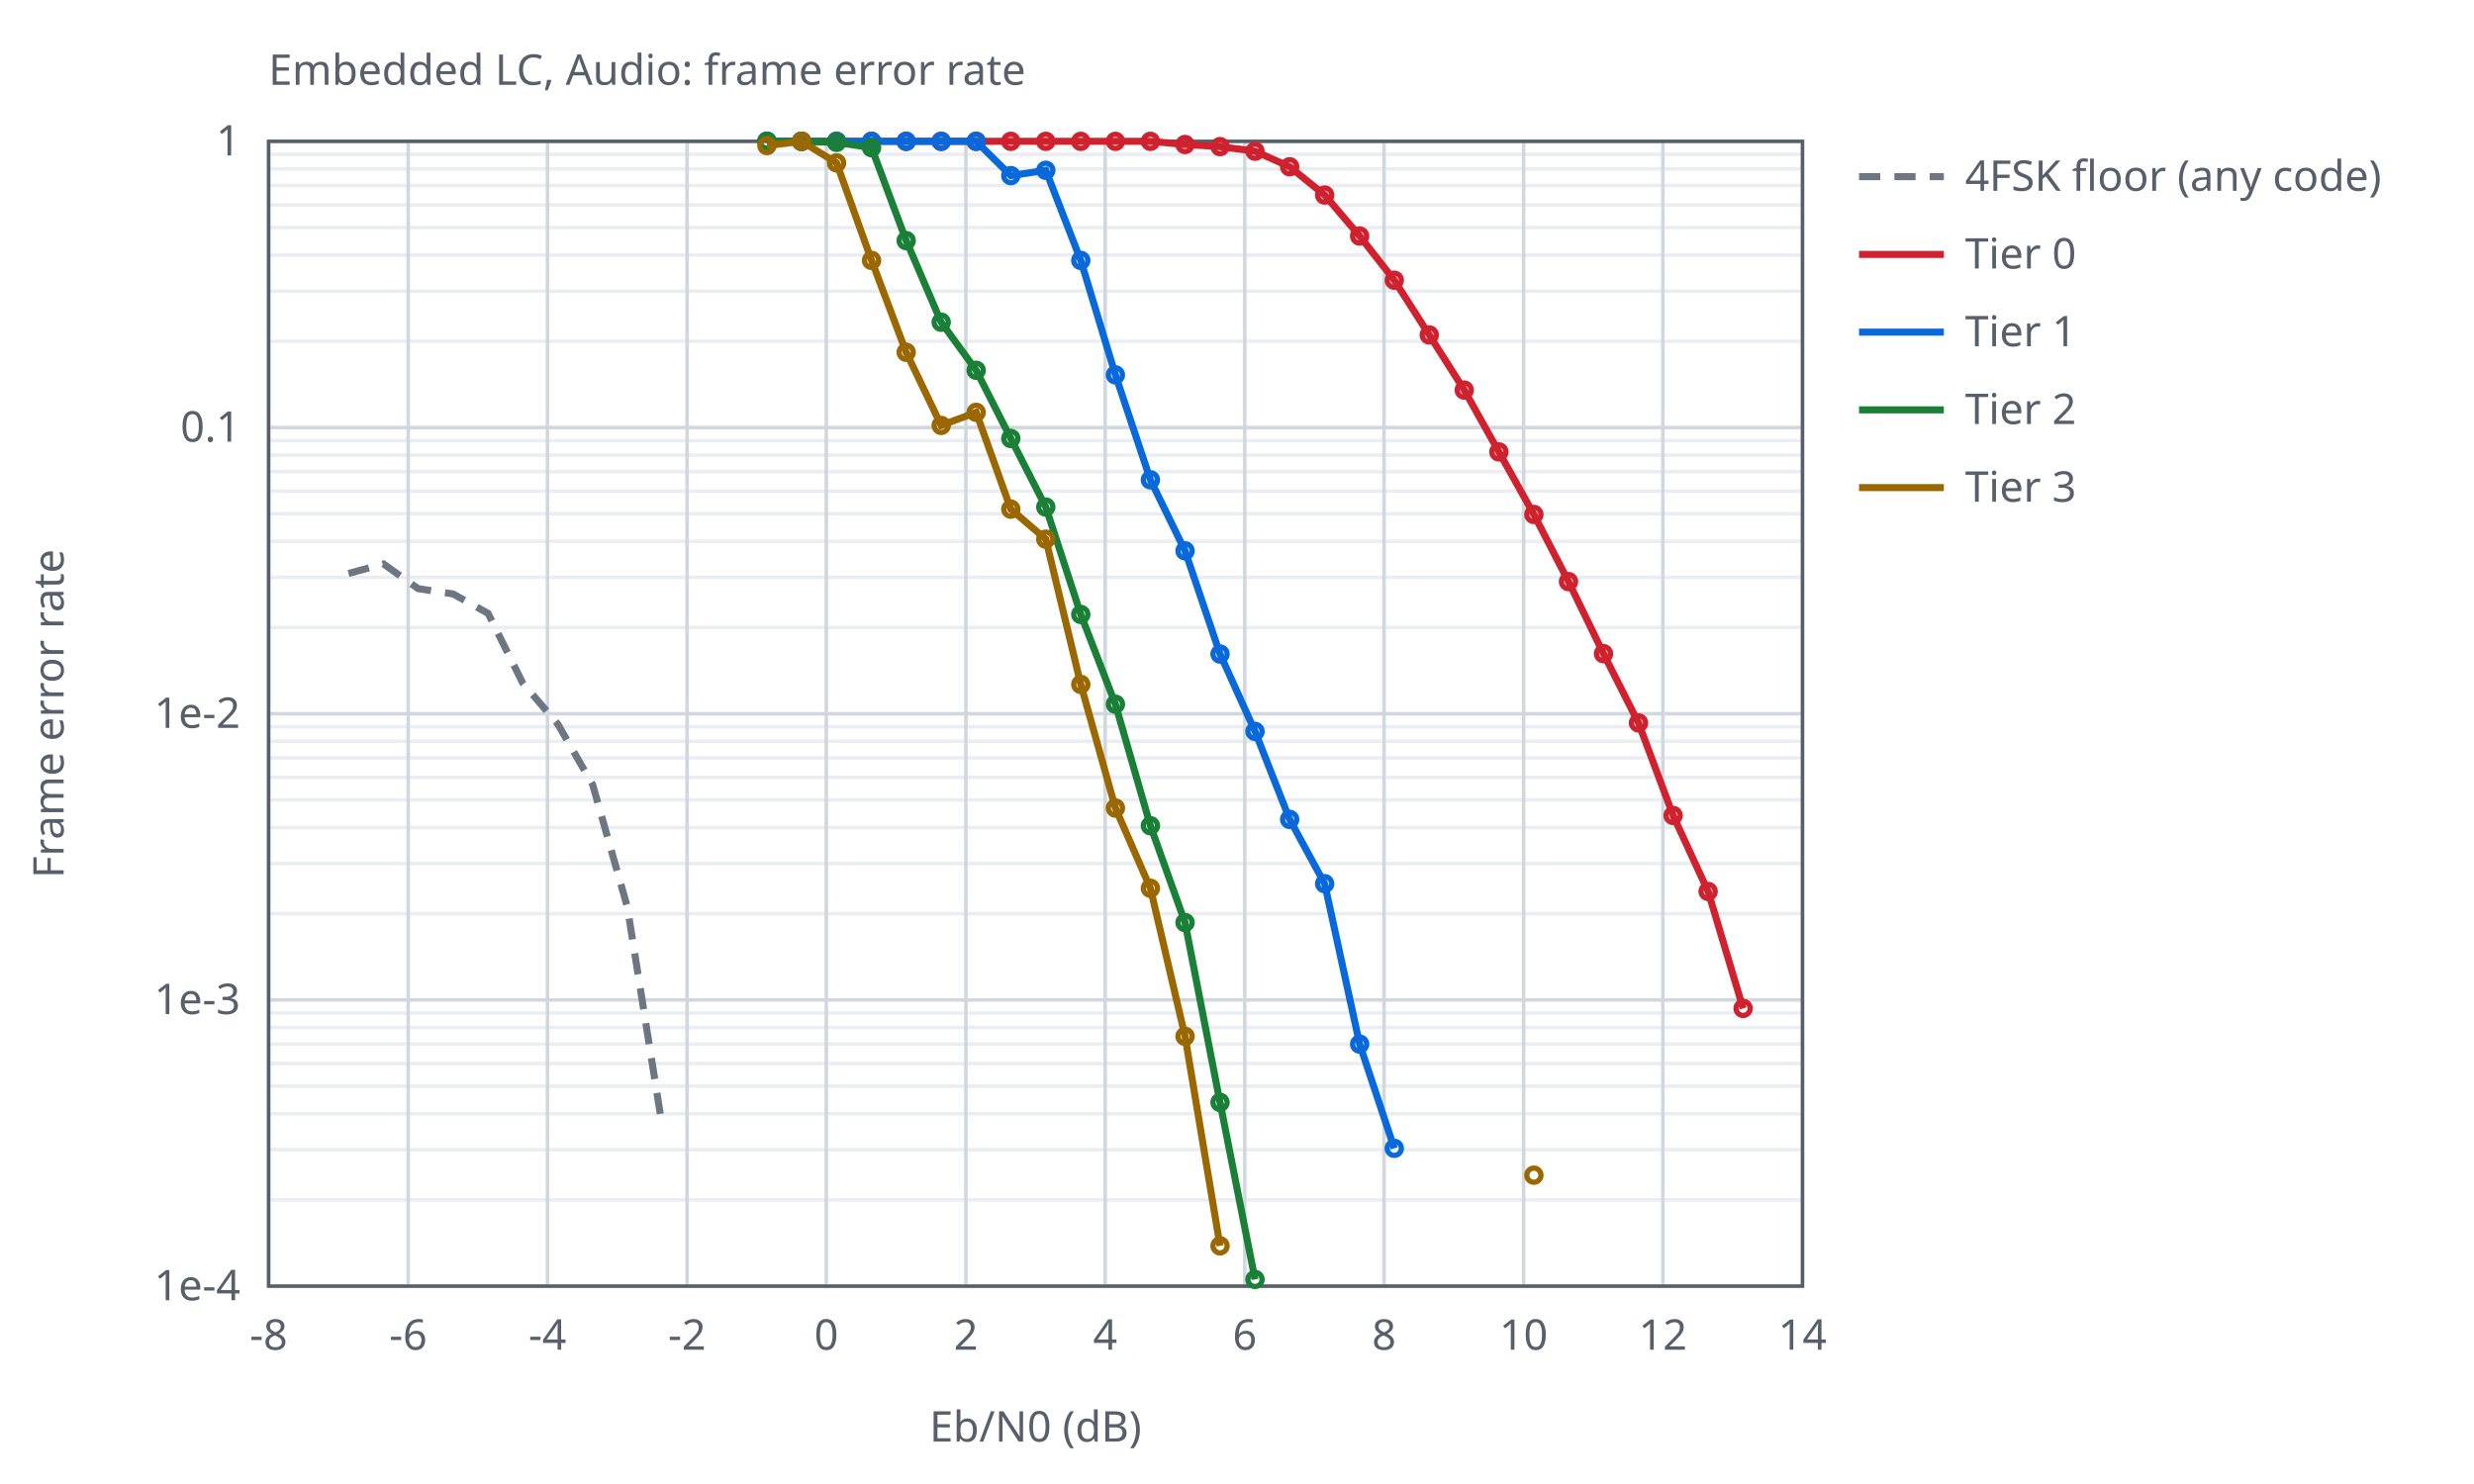
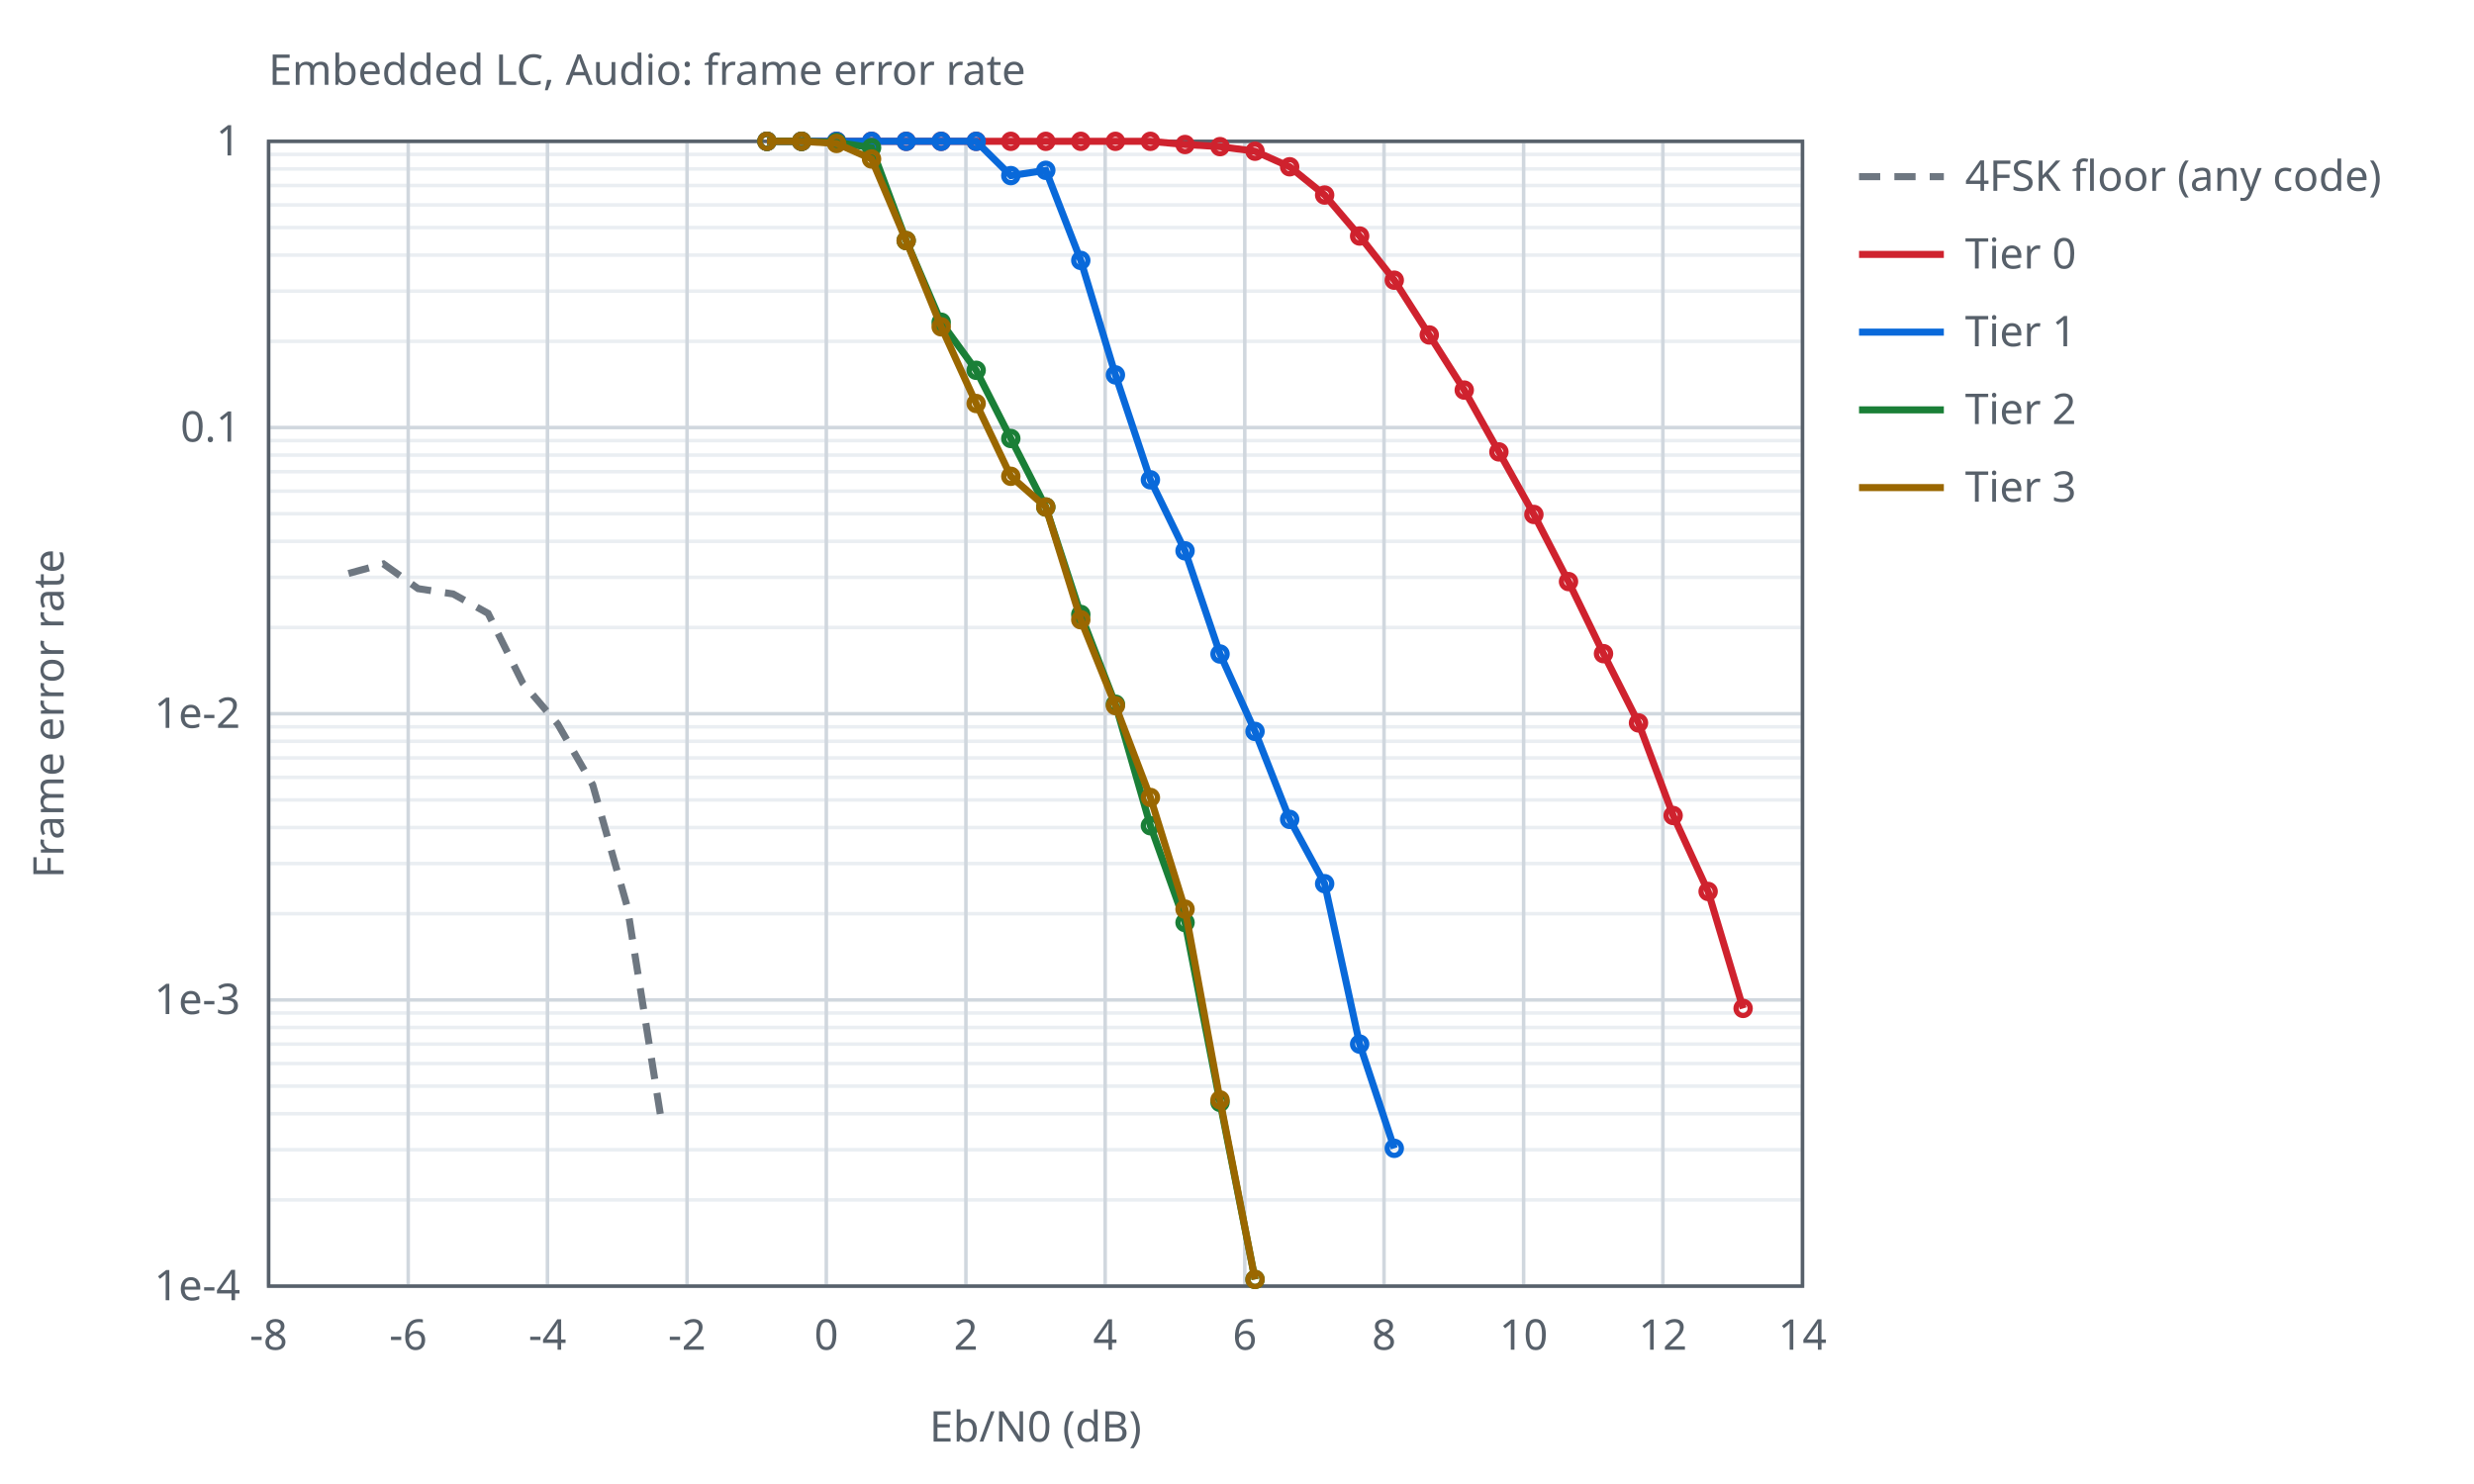
<svg xmlns="http://www.w3.org/2000/svg" width="700" height="420" viewBox="0 0 700 420">
  <style>text{font-family:sans-serif;font-size:12px;fill:#57606a}.ax{stroke:#57606a;stroke-width:1;fill:none}.gr{stroke:#d0d7de;stroke-width:1}.mi{stroke:#eaeef2;stroke-width:1}.r0{stroke:#6e7781}.r1{stroke:#bc4c00}.r2{stroke:#8250df}.s1{stroke:#cf222e}.s2{stroke:#0969da}.s3{stroke:#1a7f37}.s4{stroke:#9a6700}.l{fill:none;stroke-width:2}.p{fill:none;stroke-width:1.5}@media (prefers-color-scheme:dark){text{fill:#c9d1d9}.ax{stroke:#8b949e}.gr{stroke:#30363d}.mi{stroke:#21262d}.r0{stroke:#8b949e}.r1{stroke:#f0883e}.r2{stroke:#d2a8ff}.s1{stroke:#ff7b72}.s2{stroke:#58a6ff}.s3{stroke:#3fb950}.s4{stroke:#d29922}}</style>
  <text x="76.0" y="24">Embedded LC, Audio: frame error rate</text>
  <line class="mi" x1="76.0" y1="96.6" x2="510.0" y2="96.6" />
  <line class="mi" x1="76.0" y1="82.4" x2="510.0" y2="82.4" />
  <line class="mi" x1="76.0" y1="72.2" x2="510.0" y2="72.2" />
  <line class="mi" x1="76.0" y1="64.4" x2="510.0" y2="64.4" />
  <line class="mi" x1="76.0" y1="58.0" x2="510.0" y2="58.0" />
  <line class="mi" x1="76.0" y1="52.5" x2="510.0" y2="52.5" />
  <line class="mi" x1="76.0" y1="47.8" x2="510.0" y2="47.8" />
  <line class="mi" x1="76.0" y1="43.7" x2="510.0" y2="43.7" />
  <line class="mi" x1="76.0" y1="177.6" x2="510.0" y2="177.6" />
  <line class="mi" x1="76.0" y1="163.4" x2="510.0" y2="163.4" />
  <line class="mi" x1="76.0" y1="153.2" x2="510.0" y2="153.2" />
  <line class="mi" x1="76.0" y1="145.4" x2="510.0" y2="145.4" />
  <line class="mi" x1="76.0" y1="139.0" x2="510.0" y2="139.0" />
  <line class="mi" x1="76.0" y1="133.5" x2="510.0" y2="133.5" />
  <line class="mi" x1="76.0" y1="128.8" x2="510.0" y2="128.8" />
  <line class="mi" x1="76.0" y1="124.7" x2="510.0" y2="124.7" />
  <line class="mi" x1="76.0" y1="258.6" x2="510.0" y2="258.6" />
  <line class="mi" x1="76.0" y1="244.4" x2="510.0" y2="244.4" />
  <line class="mi" x1="76.0" y1="234.2" x2="510.0" y2="234.2" />
  <line class="mi" x1="76.0" y1="226.4" x2="510.0" y2="226.4" />
  <line class="mi" x1="76.0" y1="220.0" x2="510.0" y2="220.0" />
  <line class="mi" x1="76.0" y1="214.5" x2="510.0" y2="214.5" />
  <line class="mi" x1="76.0" y1="209.8" x2="510.0" y2="209.8" />
  <line class="mi" x1="76.0" y1="205.7" x2="510.0" y2="205.7" />
  <line class="mi" x1="76.0" y1="339.6" x2="510.0" y2="339.6" />
  <line class="mi" x1="76.0" y1="325.4" x2="510.0" y2="325.4" />
  <line class="mi" x1="76.0" y1="315.2" x2="510.0" y2="315.2" />
  <line class="mi" x1="76.0" y1="307.4" x2="510.0" y2="307.4" />
  <line class="mi" x1="76.0" y1="301.0" x2="510.0" y2="301.0" />
  <line class="mi" x1="76.0" y1="295.5" x2="510.0" y2="295.5" />
  <line class="mi" x1="76.0" y1="290.8" x2="510.0" y2="290.8" />
  <line class="mi" x1="76.0" y1="286.7" x2="510.0" y2="286.7" />
  <line class="gr" x1="76.0" y1="364.0" x2="76.0" y2="40.0" />
  <text x="76.0" y="382.0" text-anchor="middle">-8</text>
  <line class="gr" x1="115.5" y1="364.0" x2="115.5" y2="40.0" />
  <text x="115.5" y="382.0" text-anchor="middle">-6</text>
  <line class="gr" x1="154.9" y1="364.0" x2="154.9" y2="40.0" />
  <text x="154.9" y="382.0" text-anchor="middle">-4</text>
  <line class="gr" x1="194.4" y1="364.0" x2="194.4" y2="40.0" />
  <text x="194.4" y="382.0" text-anchor="middle">-2</text>
  <line class="gr" x1="233.8" y1="364.0" x2="233.8" y2="40.0" />
  <text x="233.8" y="382.0" text-anchor="middle">0</text>
  <line class="gr" x1="273.3" y1="364.0" x2="273.3" y2="40.0" />
  <text x="273.3" y="382.0" text-anchor="middle">2</text>
  <line class="gr" x1="312.7" y1="364.0" x2="312.7" y2="40.0" />
  <text x="312.7" y="382.0" text-anchor="middle">4</text>
  <line class="gr" x1="352.2" y1="364.0" x2="352.2" y2="40.0" />
  <text x="352.2" y="382.0" text-anchor="middle">6</text>
  <line class="gr" x1="391.6" y1="364.0" x2="391.6" y2="40.0" />
  <text x="391.6" y="382.0" text-anchor="middle">8</text>
  <line class="gr" x1="431.1" y1="364.0" x2="431.1" y2="40.0" />
  <text x="431.1" y="382.0" text-anchor="middle">10</text>
  <line class="gr" x1="470.5" y1="364.0" x2="470.5" y2="40.0" />
  <text x="470.5" y="382.0" text-anchor="middle">12</text>
  <line class="gr" x1="510.0" y1="364.0" x2="510.0" y2="40.0" />
  <text x="510.0" y="382.0" text-anchor="middle">14</text>
  <line class="gr" x1="76.0" y1="40.0" x2="510.0" y2="40.0" />
  <text x="68.0" y="44.0" text-anchor="end">1</text>
  <line class="gr" x1="76.0" y1="121.0" x2="510.0" y2="121.0" />
  <text x="68.0" y="125.0" text-anchor="end">0.1</text>
  <line class="gr" x1="76.0" y1="202.0" x2="510.0" y2="202.0" />
  <text x="68.0" y="206.0" text-anchor="end">1e-2</text>
  <line class="gr" x1="76.0" y1="283.0" x2="510.0" y2="283.0" />
  <text x="68.0" y="287.0" text-anchor="end">1e-3</text>
  <line class="gr" x1="76.0" y1="364.0" x2="510.0" y2="364.0" />
  <text x="68.0" y="368.0" text-anchor="end">1e-4</text>
  <rect class="ax" x="76.0" y="40.0" width="434.0" height="324.0" />
  <text x="293.0" y="408.0" text-anchor="middle">Eb/N0 (dB)</text>
  <text x="18" y="202.0" text-anchor="middle" transform="rotate(-90 18 202.0)">Frame error rate</text>
  <path class="l r0" stroke-dasharray="6 4" d="M98.6,162.3 L108.5,159.6 L118.3,166.6 L128.2,168.1 L138.1,173.6 L147.9,193.3 L157.8,204.9 L167.7,222.1 L177.5,256.7 L187.4,318.9" />
  <line class="l r0" stroke-dasharray="6 4" x1="526.0" y1="50.0" x2="550.0" y2="50.0" />
  <text x="556.0" y="54.0">4FSK floor (any code)</text>
  <path class="l s1" d="M217.0,40.0 L226.8,40.0 L236.7,40.0 L246.6,40.0 L256.4,40.0 L266.3,40.0 L276.2,40.0 L286.0,40.0 L295.9,40.0 L305.8,40.0 L315.6,40.0 L325.5,40.0 L335.3,40.9 L345.2,41.5 L355.1,42.8 L364.9,47.2 L374.8,55.2 L384.7,66.8 L394.5,79.3 L404.4,94.8 L414.3,110.4 L424.1,127.9 L434.0,145.6 L443.8,164.6 L453.7,185.0 L463.6,204.6 L473.4,230.8 L483.3,252.3 L493.2,285.4" />
  <circle class="p s1" cx="217.0" cy="40.0" r="2" />
  <circle class="p s1" cx="226.8" cy="40.0" r="2" />
  <circle class="p s1" cx="236.7" cy="40.0" r="2" />
  <circle class="p s1" cx="246.6" cy="40.0" r="2" />
  <circle class="p s1" cx="256.4" cy="40.0" r="2" />
  <circle class="p s1" cx="266.3" cy="40.0" r="2" />
  <circle class="p s1" cx="276.2" cy="40.0" r="2" />
  <circle class="p s1" cx="286.0" cy="40.0" r="2" />
  <circle class="p s1" cx="295.9" cy="40.0" r="2" />
  <circle class="p s1" cx="305.8" cy="40.0" r="2" />
  <circle class="p s1" cx="315.6" cy="40.0" r="2" />
  <circle class="p s1" cx="325.5" cy="40.0" r="2" />
  <circle class="p s1" cx="335.3" cy="40.9" r="2" />
  <circle class="p s1" cx="345.2" cy="41.5" r="2" />
  <circle class="p s1" cx="355.1" cy="42.8" r="2" />
  <circle class="p s1" cx="364.9" cy="47.2" r="2" />
  <circle class="p s1" cx="374.8" cy="55.2" r="2" />
  <circle class="p s1" cx="384.7" cy="66.8" r="2" />
  <circle class="p s1" cx="394.5" cy="79.3" r="2" />
  <circle class="p s1" cx="404.4" cy="94.8" r="2" />
  <circle class="p s1" cx="414.3" cy="110.4" r="2" />
  <circle class="p s1" cx="424.1" cy="127.9" r="2" />
  <circle class="p s1" cx="434.0" cy="145.6" r="2" />
  <circle class="p s1" cx="443.8" cy="164.6" r="2" />
  <circle class="p s1" cx="453.7" cy="185.0" r="2" />
  <circle class="p s1" cx="463.6" cy="204.6" r="2" />
  <circle class="p s1" cx="473.4" cy="230.8" r="2" />
  <circle class="p s1" cx="483.3" cy="252.3" r="2" />
  <circle class="p s1" cx="493.2" cy="285.4" r="2" />
  <line class="l s1" x1="526.0" y1="72.0" x2="550.0" y2="72.0" />
  <text x="556.0" y="76.0">Tier 0</text>
  <path class="l s2" d="M217.0,40.0 L226.8,40.0 L236.7,40.0 L246.6,40.0 L256.4,40.0 L266.3,40.0 L276.2,40.0 L286.0,49.7 L295.9,48.2 L305.8,73.7 L315.6,106.1 L325.5,135.8 L335.3,155.9 L345.2,185.1 L355.1,207.0 L364.9,231.9 L374.8,250.1 L384.7,295.5 L394.5,325.0" />
  <circle class="p s2" cx="217.0" cy="40.0" r="2" />
  <circle class="p s2" cx="226.8" cy="40.0" r="2" />
  <circle class="p s2" cx="236.7" cy="40.0" r="2" />
  <circle class="p s2" cx="246.6" cy="40.0" r="2" />
  <circle class="p s2" cx="256.4" cy="40.0" r="2" />
  <circle class="p s2" cx="266.3" cy="40.0" r="2" />
  <circle class="p s2" cx="276.2" cy="40.0" r="2" />
  <circle class="p s2" cx="286.0" cy="49.7" r="2" />
  <circle class="p s2" cx="295.9" cy="48.2" r="2" />
  <circle class="p s2" cx="305.8" cy="73.7" r="2" />
  <circle class="p s2" cx="315.6" cy="106.1" r="2" />
  <circle class="p s2" cx="325.5" cy="135.8" r="2" />
  <circle class="p s2" cx="335.3" cy="155.9" r="2" />
  <circle class="p s2" cx="345.2" cy="185.1" r="2" />
  <circle class="p s2" cx="355.1" cy="207.0" r="2" />
  <circle class="p s2" cx="364.9" cy="231.9" r="2" />
  <circle class="p s2" cx="374.8" cy="250.1" r="2" />
  <circle class="p s2" cx="384.7" cy="295.5" r="2" />
  <circle class="p s2" cx="394.5" cy="325.0" r="2" />
  <line class="l s2" x1="526.0" y1="94.0" x2="550.0" y2="94.0" />
  <text x="556.0" y="98.0">Tier 1</text>
  <path class="l s3" d="M217.0,40.0 L226.8,40.0 L236.7,40.3 L246.6,41.8 L256.4,68.1 L266.3,91.2 L276.2,104.8 L286.0,124.1 L295.9,143.5 L305.8,173.9 L315.6,199.3 L325.5,233.7 L335.3,261.1 L345.2,312.0 L355.1,362.1" />
  <circle class="p s3" cx="217.0" cy="40.0" r="2" />
  <circle class="p s3" cx="226.8" cy="40.0" r="2" />
  <circle class="p s3" cx="236.7" cy="40.3" r="2" />
  <circle class="p s3" cx="246.6" cy="41.8" r="2" />
  <circle class="p s3" cx="256.4" cy="68.1" r="2" />
  <circle class="p s3" cx="266.3" cy="91.2" r="2" />
  <circle class="p s3" cx="276.2" cy="104.8" r="2" />
  <circle class="p s3" cx="286.0" cy="124.1" r="2" />
  <circle class="p s3" cx="295.9" cy="143.5" r="2" />
  <circle class="p s3" cx="305.8" cy="173.9" r="2" />
  <circle class="p s3" cx="315.6" cy="199.3" r="2" />
  <circle class="p s3" cx="325.5" cy="233.7" r="2" />
  <circle class="p s3" cx="335.3" cy="261.1" r="2" />
  <circle class="p s3" cx="345.2" cy="312.0" r="2" />
  <circle class="p s3" cx="355.1" cy="362.1" r="2" />
  <line class="l s3" x1="526.0" y1="116.0" x2="550.0" y2="116.0" />
  <text x="556.0" y="120.0">Tier 2</text>
-   <path class="l s4" d="M217.0,41.2 L226.8,40.0 L236.7,46.1 L246.6,73.7 L256.4,99.7 L266.3,120.4 L276.2,116.7 L286.0,144.1 L295.9,152.6 L305.8,193.7 L315.6,228.7 L325.5,251.4 L335.3,293.3 L345.2,352.6 M434.0,332.6" />
-   <circle class="p s4" cx="217.0" cy="41.2" r="2" />
+   <path class="l s4" d="M217.0,40.0 L226.8,40.0 L236.7,40.6 L246.6,45.0 L256.4,68.1 L266.3,92.5 L276.2,114.2 L286.0,134.8 L295.9,143.5 L305.8,175.4 L315.6,199.7 L325.5,225.7 L335.3,257.3 L345.2,311.3 L355.1,362.1" />
+   <circle class="p s4" cx="217.0" cy="40.0" r="2" />
  <circle class="p s4" cx="226.8" cy="40.0" r="2" />
-   <circle class="p s4" cx="236.7" cy="46.1" r="2" />
-   <circle class="p s4" cx="246.6" cy="73.7" r="2" />
-   <circle class="p s4" cx="256.4" cy="99.7" r="2" />
-   <circle class="p s4" cx="266.3" cy="120.4" r="2" />
-   <circle class="p s4" cx="276.2" cy="116.7" r="2" />
-   <circle class="p s4" cx="286.0" cy="144.1" r="2" />
-   <circle class="p s4" cx="295.9" cy="152.6" r="2" />
-   <circle class="p s4" cx="305.8" cy="193.7" r="2" />
-   <circle class="p s4" cx="315.6" cy="228.7" r="2" />
-   <circle class="p s4" cx="325.5" cy="251.4" r="2" />
-   <circle class="p s4" cx="335.3" cy="293.3" r="2" />
-   <circle class="p s4" cx="345.2" cy="352.6" r="2" />
-   <circle class="p s4" cx="434.0" cy="332.6" r="2" />
+   <circle class="p s4" cx="236.7" cy="40.6" r="2" />
+   <circle class="p s4" cx="246.6" cy="45.0" r="2" />
+   <circle class="p s4" cx="256.4" cy="68.1" r="2" />
+   <circle class="p s4" cx="266.3" cy="92.5" r="2" />
+   <circle class="p s4" cx="276.2" cy="114.2" r="2" />
+   <circle class="p s4" cx="286.0" cy="134.8" r="2" />
+   <circle class="p s4" cx="295.9" cy="143.5" r="2" />
+   <circle class="p s4" cx="305.8" cy="175.4" r="2" />
+   <circle class="p s4" cx="315.6" cy="199.7" r="2" />
+   <circle class="p s4" cx="325.5" cy="225.7" r="2" />
+   <circle class="p s4" cx="335.3" cy="257.3" r="2" />
+   <circle class="p s4" cx="345.2" cy="311.3" r="2" />
+   <circle class="p s4" cx="355.1" cy="362.1" r="2" />
  <line class="l s4" x1="526.0" y1="138.0" x2="550.0" y2="138.0" />
  <text x="556.0" y="142.0">Tier 3</text>
</svg>
